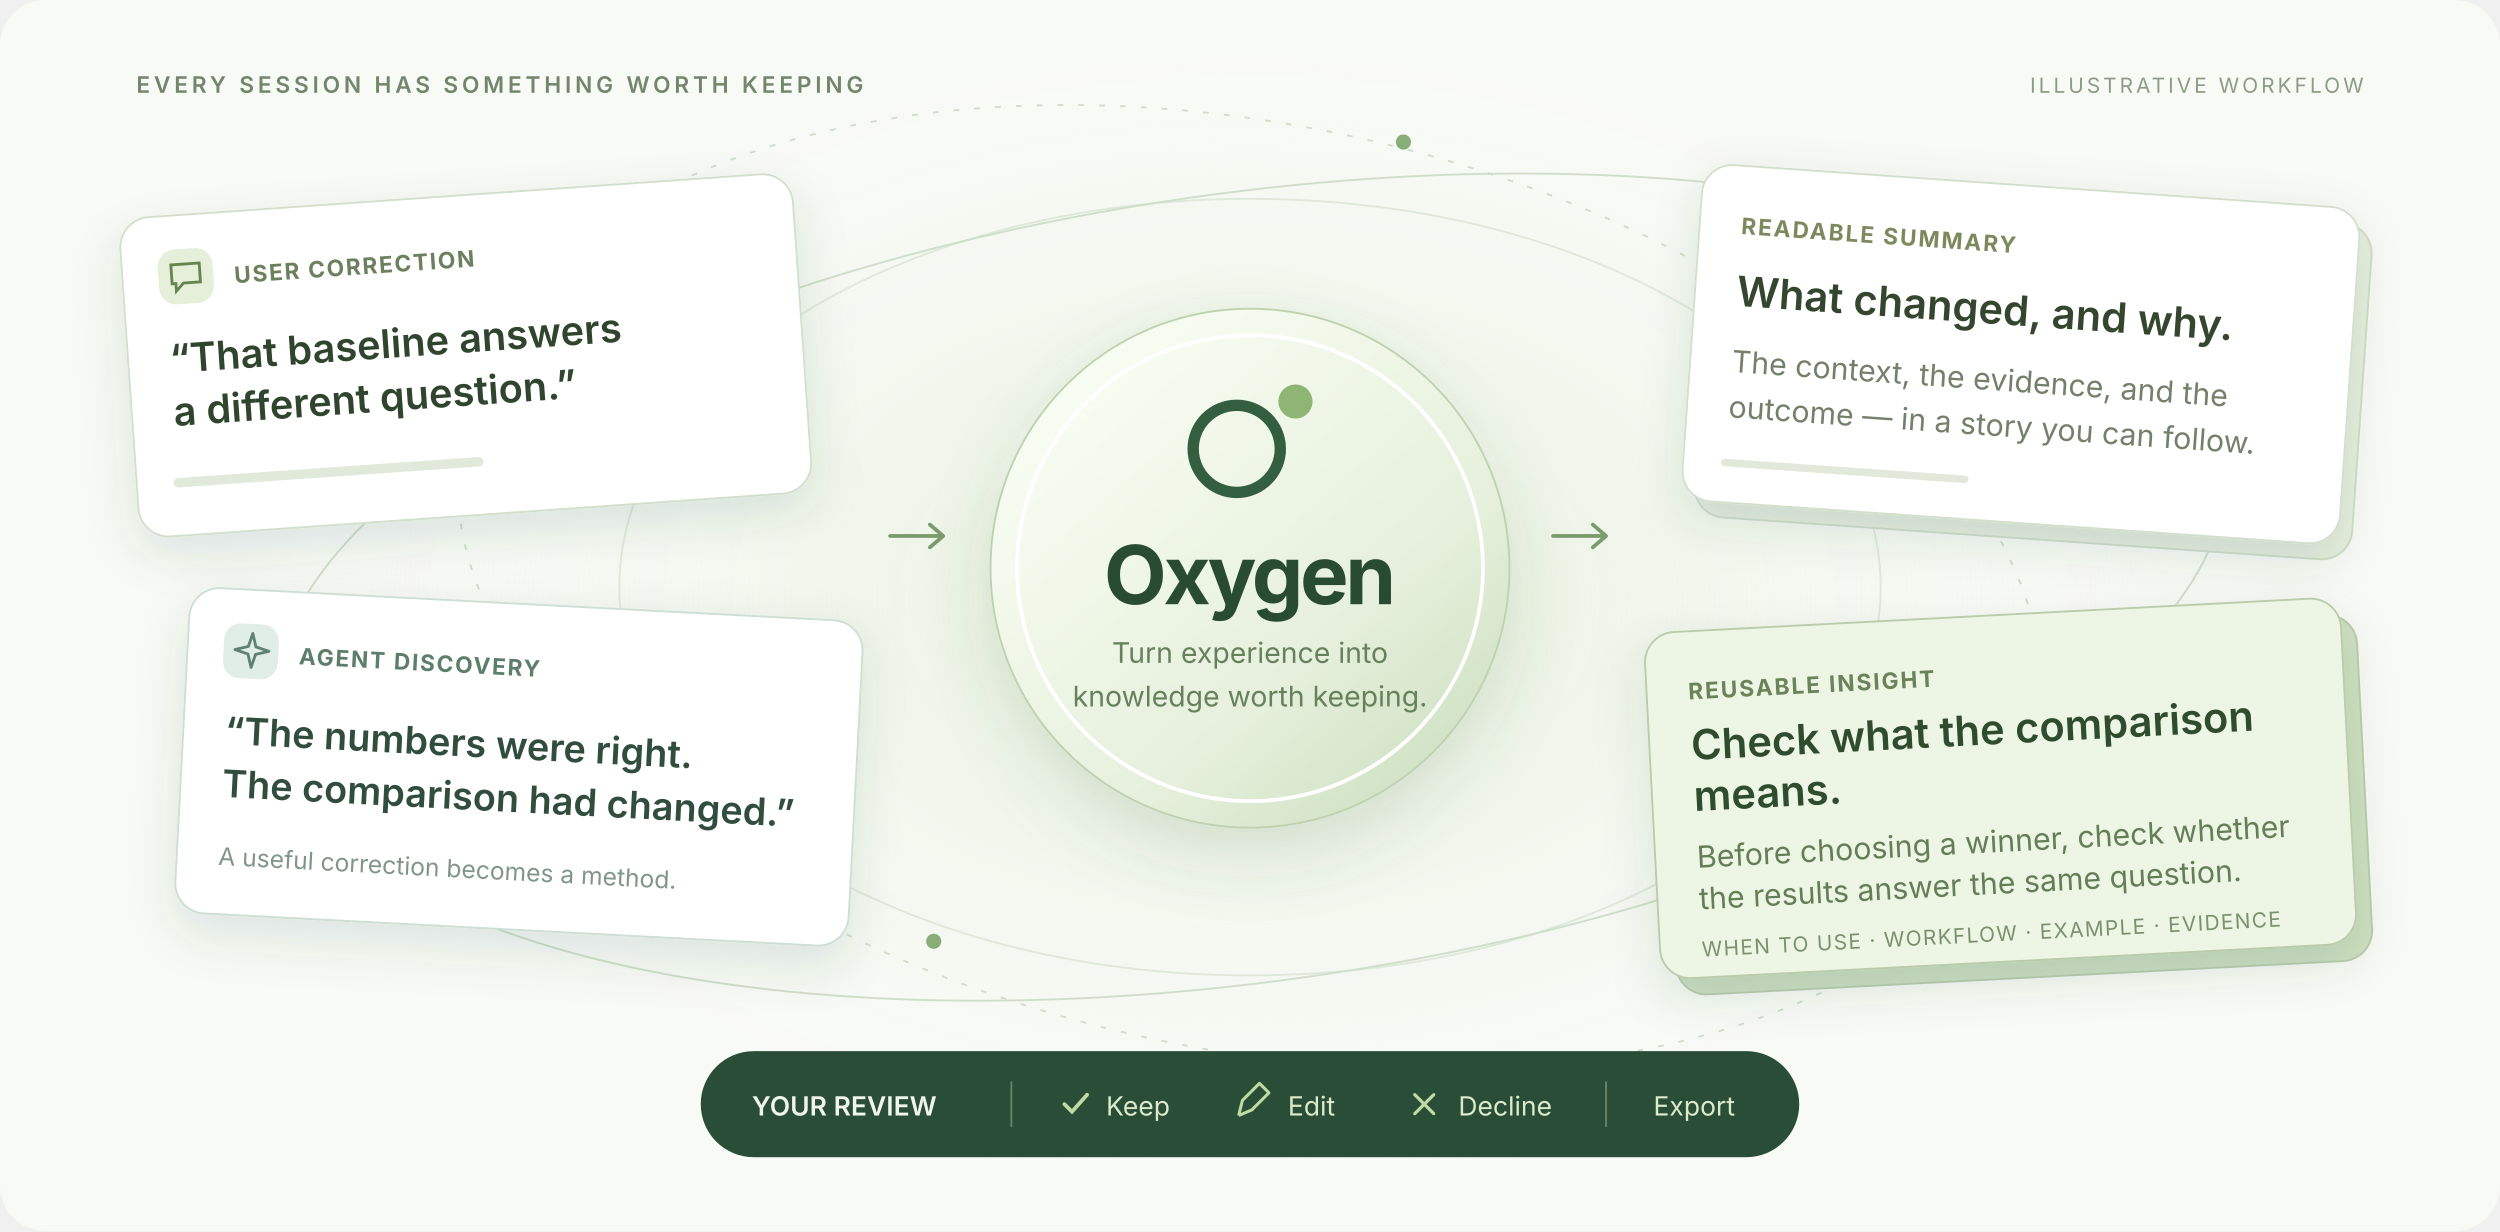
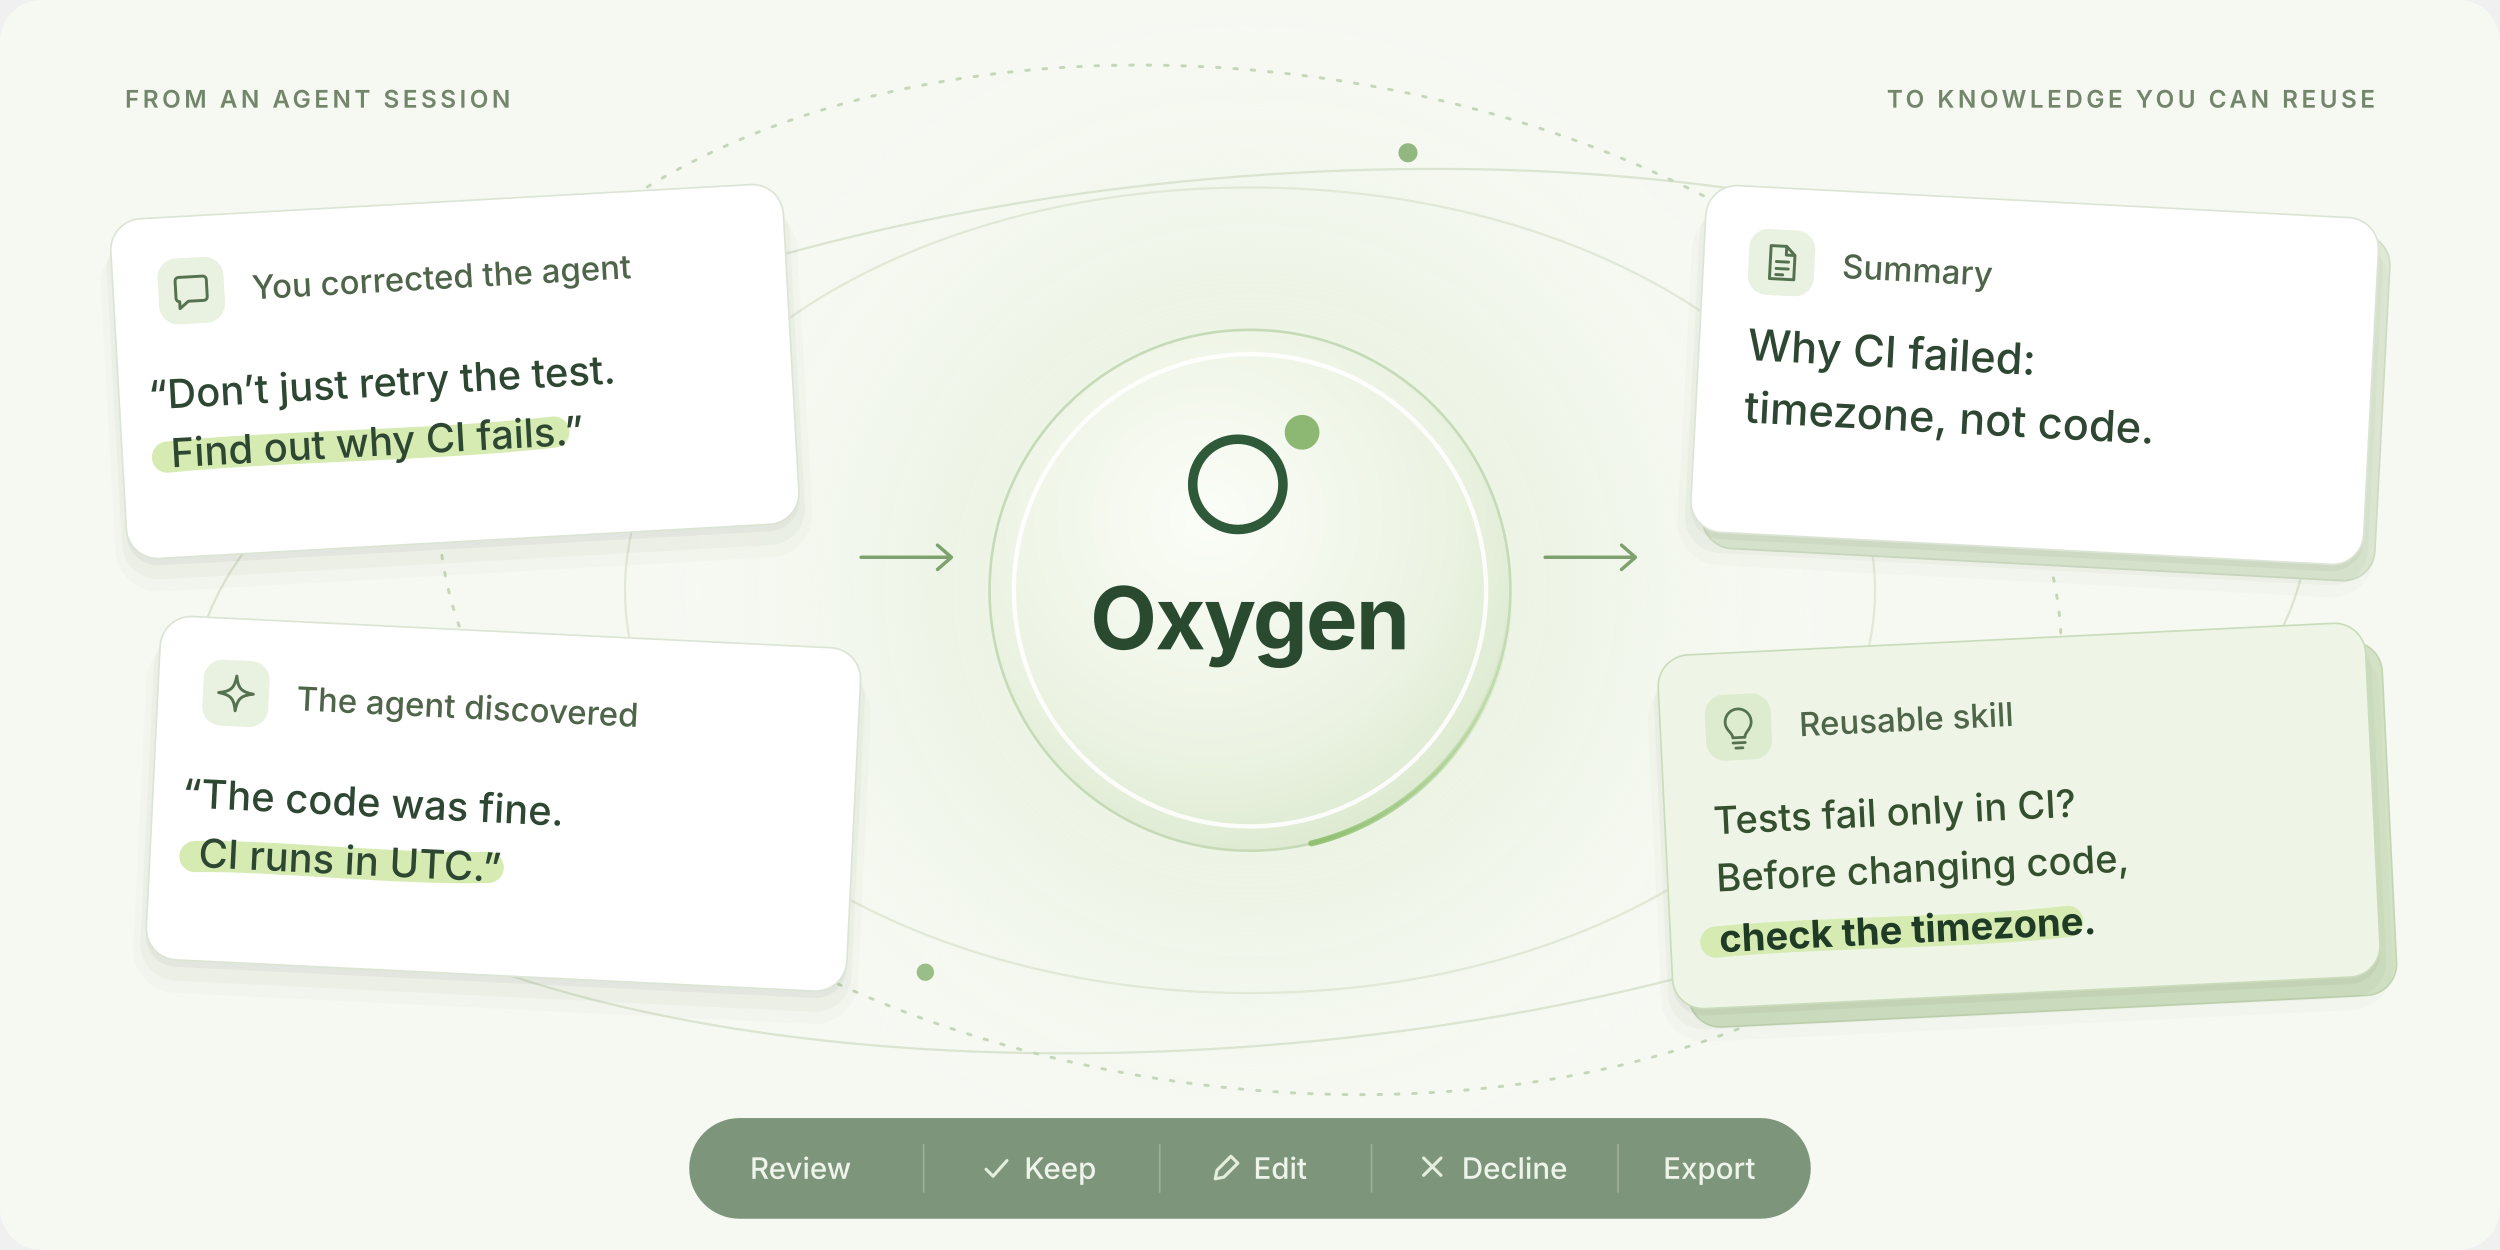
- <svg xmlns="http://www.w3.org/2000/svg" width="1320" height="650" viewBox="0 0 1320 650" fill="none" role="img" aria-labelledby="title desc">
+ <svg xmlns="http://www.w3.org/2000/svg" width="1440" height="720" viewBox="0 0 1440 720" fill="none" role="img" aria-labelledby="t d">
+   <style>
+ text{font-family:Inter,-apple-system,BlinkMacSystemFont,"Segoe UI",Roboto,Helvetica,Arial,sans-serif}
+ .lab{font-size:19px;font-weight:500;fill:#4F654A}
+ .cap{font-size:14px;font-weight:600;letter-spacing:2px;fill:#73866C}
+ .q{font-size:23px;font-weight:450;fill:#2E4732}
+ .sum{font-size:25px;font-weight:500;fill:#2E4732}
+ .nt{font-size:22px;font-weight:450;fill:#35502F}
+ .ntb{font-size:22px;font-weight:700;fill:#1F3B26}
+ .tk{font-weight:600;fill:#1F3B26}
+ .wm{font-size:50px;font-weight:700;letter-spacing:-1px;fill:#2A4A30}
+ .kw text{font-size:44px;font-weight:800;letter-spacing:-1.2px;fill:#F3F8EE}.kw .kds{fill:#1F3B26}
+ .bar text{font-size:17px;font-weight:500;fill:#EEF4EA}
+ .stp{font-size:15px;font-weight:700;fill:#F3FAEC}
+ .fb{transform-box:fill-box;transform-origin:center}
+ .ghost{opacity:.3}.ghost2{opacity:.13}
+ .tok,.stage,.burst,.kw,.sw,.fl,.cm,.slot,.nph,.cb,.sel,.kon,.rip,.stmp,.sr,.spk,.cur{opacity:0}
+ .flow{animation:flow 12s linear infinite}@keyframes flow{to{stroke-dashoffset:-120}}
+ .ants{animation:ants 12s linear infinite}@keyframes ants{to{stroke-dashoffset:-130}}
+ .halo{animation:br 6s ease-in-out infinite}
+ @keyframes br{0%,100%{transform:scale(1);opacity:.85}50%{transform:scale(1.05);opacity:1}}
+ .tw{animation:tw 6s ease-in-out infinite}.tw2{animation-delay:-3s}
+ @keyframes tw{0%,100%{opacity:1;transform:scale(1)}50%{opacity:.35;transform:scale(.6)}}
+ .rim{animation:spin 6s linear infinite}@keyframes spin{to{transform:rotate(360deg)}}
+ .an{animation:12s infinite cubic-bezier(.25,.8,.3,1)}
+ .inC{animation-name:inC}.inF{animation-name:inF}
+ @keyframes inC{0%{opacity:0;transform:translate(-150px,-95px) rotate(-11deg) scale(.82)}0.833%{opacity:1}4.167%{transform:translate(7px,4px) rotate(1.4deg) scale(1.015)}5.5%{transform:translate(-2px,-1px) rotate(-.4deg) scale(.997)}6.667%,30.5%{opacity:1;transform:translate(0,0) rotate(0deg) scale(1)}31.333%{transform:translate(-13px,-3px) rotate(-.7deg) scale(1)}35%,94.167%{opacity:1;transform:translate(0,0) rotate(0deg) scale(1);animation-timing-function:cubic-bezier(.5,0,.9,.5)}96.667%,100%{opacity:0;transform:translate(-90px,-14px) rotate(-5deg) scale(.92)}}
+ @keyframes inF{0%,1.25%{opacity:0;transform:translate(-160px,105px) rotate(11deg) scale(.82)}2.083%{opacity:1}5.417%{transform:translate(7px,-4px) rotate(-1.3deg) scale(1.015)}6.667%{transform:translate(-2px,1px) rotate(.4deg) scale(.997)}7.917%,30.5%{opacity:1;transform:translate(0,0) rotate(0deg) scale(1)}31.333%{transform:translate(-13px,4px) rotate(.7deg) scale(1)}35%,94.667%{opacity:1;transform:translate(0,0) rotate(0deg) scale(1);animation-timing-function:cubic-bezier(.5,0,.9,.5)}97.167%,100%{opacity:0;transform:translate(-90px,14px) rotate(5deg) scale(.92)}}
+ .w{animation:12s infinite linear}
+ @keyframes c1{0%,2.917%{fill-opacity:0;fill:#7FB35A}4.25%{fill-opacity:1;fill:#7FB35A}7.917%,97.5%{fill-opacity:1;fill:#2E4732}97.583%,100%{fill-opacity:0;fill:#2E4732}}
+ @keyframes c2{0%,3.583%{fill-opacity:0;fill:#7FB35A}4.917%{fill-opacity:1;fill:#7FB35A}8.583%,97.5%{fill-opacity:1;fill:#2E4732}97.583%,100%{fill-opacity:0;fill:#2E4732}}
+ @keyframes c3{0%,4.25%{fill-opacity:0;fill:#7FB35A}5.583%{fill-opacity:1;fill:#7FB35A}9.25%,97.5%{fill-opacity:1;fill:#2E4732}97.583%,100%{fill-opacity:0;fill:#2E4732}}
+ @keyframes c4{0%,5.167%{fill-opacity:0;fill:#7FB35A}6.5%{fill-opacity:1;fill:#7FB35A}10.167%,97.5%{fill-opacity:1;fill:#2E4732}97.583%,100%{fill-opacity:0;fill:#2E4732}}
+ @keyframes c5{0%,5.833%{fill-opacity:0;fill:#7FB35A}7.167%{fill-opacity:1;fill:#7FB35A}10.833%,97.5%{fill-opacity:1;fill:#2E4732}97.583%,100%{fill-opacity:0;fill:#2E4732}}
+ @keyframes c6{0%,6.5%{fill-opacity:0;fill:#7FB35A}7.833%{fill-opacity:1;fill:#7FB35A}11.5%,97.5%{fill-opacity:1;fill:#2E4732}97.583%,100%{fill-opacity:0;fill:#2E4732}}
+ .c1{animation-name:c1}.c2{animation-name:c2}.c3{animation-name:c3}.c4{animation-name:c4}.c5{animation-name:c5}.c6{animation-name:c6}
+ @keyframes f1{0%,5%{fill-opacity:0;fill:#7FB35A}6.333%{fill-opacity:1;fill:#7FB35A}10%,97.667%{fill-opacity:1;fill:#2E4732}97.75%,100%{fill-opacity:0;fill:#2E4732}}
+ @keyframes f2{0%,5.583%{fill-opacity:0;fill:#7FB35A}6.917%{fill-opacity:1;fill:#7FB35A}10.583%,97.667%{fill-opacity:1;fill:#2E4732}97.75%,100%{fill-opacity:0;fill:#2E4732}}
+ @keyframes f3{0%,6.167%{fill-opacity:0;fill:#7FB35A}7.5%{fill-opacity:1;fill:#7FB35A}11.167%,97.667%{fill-opacity:1;fill:#2E4732}97.75%,100%{fill-opacity:0;fill:#2E4732}}
+ @keyframes f4{0%,6.75%{fill-opacity:0;fill:#7FB35A}8.083%{fill-opacity:1;fill:#7FB35A}11.75%,97.667%{fill-opacity:1;fill:#2E4732}97.75%,100%{fill-opacity:0;fill:#2E4732}}
+ @keyframes f5{0%,7.75%{fill-opacity:0;fill:#7FB35A}9.083%{fill-opacity:1;fill:#7FB35A}12.75%,97.667%{fill-opacity:1;fill:#2E4732}97.75%,100%{fill-opacity:0;fill:#2E4732}}
+ @keyframes f6{0%,8.333%{fill-opacity:0;fill:#7FB35A}9.667%{fill-opacity:1;fill:#7FB35A}13.333%,97.667%{fill-opacity:1;fill:#2E4732}97.75%,100%{fill-opacity:0;fill:#2E4732}}
+ @keyframes f7{0%,8.917%{fill-opacity:0;fill:#7FB35A}10.25%{fill-opacity:1;fill:#7FB35A}13.917%,97.667%{fill-opacity:1;fill:#2E4732}97.75%,100%{fill-opacity:0;fill:#2E4732}}
+ @keyframes f8{0%,9.5%{fill-opacity:0;fill:#7FB35A}10.833%{fill-opacity:1;fill:#7FB35A}14.5%,97.667%{fill-opacity:1;fill:#2E4732}97.75%,100%{fill-opacity:0;fill:#2E4732}}
+ .f1{animation-name:f1}.f2{animation-name:f2}.f3{animation-name:f3}.f4{animation-name:f4}.f5{animation-name:f5}.f6{animation-name:f6}.f7{animation-name:f7}.f8{animation-name:f8}
+ .rC1{animation-name:rC1}.rC2{animation-name:rC2}.rF1{animation-name:rF1}.rF2{animation-name:rF2}
+ @keyframes rC1{0%,2.5%{transform:translateY(10px)}6.667%,100%{transform:translateY(0)}}
+ @keyframes rC2{0%,4.583%{transform:translateY(10px);opacity:1}8.75%{transform:translateY(0)}16.667%{opacity:1}17.25%,32.083%{opacity:0}35%,100%{transform:translateY(0);opacity:1}}
+ @keyframes rF1{0%,4.583%{transform:translateY(10px)}9.167%,100%{transform:translateY(0)}}
+ @keyframes rF2{0%,7.083%{transform:translateY(10px);opacity:1}11.25%{transform:translateY(0)}17.5%{opacity:1}18.083%,32.5%{opacity:0}35.417%,100%{transform:translateY(0);opacity:1}}
+ .mC{stroke-dasharray:224 260;animation:mC 12s infinite cubic-bezier(.6,0,.3,1)}
+ .mF{stroke-dasharray:171 200;animation:mF 12s infinite cubic-bezier(.6,0,.3,1)}
+ @keyframes mC{0%,9.583%{stroke-dashoffset:225}12.5%,97.5%{stroke-dashoffset:0}97.583%,100%{stroke-dashoffset:225}}
+ @keyframes mF{0%,12.083%{stroke-dashoffset:172}15.417%,97.667%{stroke-dashoffset:0}97.75%,100%{stroke-dashoffset:172}}
+ .t1x{animation:t1x 12s infinite}
+ @keyframes t1x{0%,16.5%{opacity:0;transform:translateX(0)}16.917%{opacity:1;transform:translateX(0)}19%{transform:translateX(0);animation-timing-function:cubic-bezier(.35,0,.45,1)}25.5%{opacity:1}27%{opacity:0}27.667%,100%{opacity:0;transform:translateX(515px)}}
+ .t1y{animation:t1y 12s infinite}
+ @keyframes t1y{0%,16.917%{transform:translateY(0);animation-timing-function:ease-out}19%{transform:translateY(-4px);animation-timing-function:cubic-bezier(.65,0,.85,.55)}27.667%,100%{transform:translateY(114px)}}
+ .t1s{animation:t1s 12s infinite ease-in-out}
+ @keyframes t1s{0%,16.917%{transform:scale(1) rotate(0deg)}19%{transform:scale(1.14) rotate(-3deg)}23.333%{transform:scale(1.5) rotate(2deg)}27.667%,100%{transform:scale(.4) rotate(8deg)}}
+ .t2x{animation:t2x 12s infinite}
+ @keyframes t2x{0%,17.333%{opacity:0;transform:translateX(0)}17.75%{opacity:1;transform:translateX(0)}19.833%{transform:translateX(0);animation-timing-function:cubic-bezier(.35,0,.45,1)}26%{opacity:1}27.5%{opacity:0}28.333%,100%{opacity:0;transform:translateX(514px)}}
+ .t2y{animation:t2y 12s infinite}
+ @keyframes t2y{0%,17.75%{transform:translateY(0);animation-timing-function:ease-out}19.833%{transform:translateY(-4px);animation-timing-function:cubic-bezier(.65,0,.85,.55)}28.333%,100%{transform:translateY(-183px)}}
+ .t2s{animation:t2s 12s infinite ease-in-out}
+ @keyframes t2s{0%,17.75%{transform:scale(1) rotate(0deg)}19.833%{transform:scale(1.12) rotate(3deg)}24.167%{transform:scale(1.34) rotate(-3deg)}28.333%,100%{transform:scale(.4) rotate(-10deg)}}
+ .ghost g{animation-delay:-11.94s!important}.ghost2 g{animation-delay:-11.88s!important}
+ .al{animation:al 12s infinite ease-out}
+ @keyframes al{0%,19.167%{transform:translateX(0)}21.25%{transform:translateX(12px)}24.583%,100%{transform:translateX(0)}}
+ .brand{transform-box:view-box;transform-origin:720px 312px;animation:brand 12s infinite}
+ @keyframes brand{0%,22.5%{transform:translate(0,0) scale(1);animation-timing-function:cubic-bezier(.5,0,.2,1)}25%,49.583%{transform:translate(0,-76px) scale(.36);animation-timing-function:cubic-bezier(.3,0,.3,1)}52%{transform:translate(0,3px) scale(1.06);animation-timing-function:ease-in-out}53.333%,100%{transform:translate(0,0) scale(1)}}
+ .wm{animation:bf 12s infinite}.ring{animation:bs 12s infinite}
+ @keyframes bf{0%,28%{fill:#2A4A30}28.833%,49.417%{fill:#DDEFC4}50%,100%{fill:#2A4A30}}
+ @keyframes bs{0%,28%{stroke:#2F5A3A}28.833%,49.417%{stroke:#DDEFC4}50%,100%{stroke:#2F5A3A}}
+ .dw{transform-origin:713px 279px;animation:dw 12s infinite cubic-bezier(.6,0,.3,1)}
+ @keyframes dw{0%,22.5%{transform:rotate(0deg)}26.667%,50%{transform:rotate(360deg)}55%,100%{transform:rotate(720deg)}}
+ .gl{animation:gl 12s infinite cubic-bezier(.45,0,.3,1)}
+ @keyframes gl{0%,52.333%{transform:translateX(0)}57.083%,100%{transform:translateX(300px)}}
+ .cb{animation:cb 12s infinite ease-out}
+ @keyframes cb{0%,26.167%{opacity:0;transform:scale(.1)}27.083%{opacity:.95;transform:scale(.3)}30.167%,100%{opacity:0;transform:scale(1)}}
+ .stage{animation:stage 12s infinite}
+ @keyframes stage{0%,27.667%{opacity:1;transform:scale(0);animation-timing-function:cubic-bezier(.2,.7,.3,1)}29.333%{transform:scale(1.03)}30%,48.5%{transform:scale(1);animation-timing-function:cubic-bezier(.6,0,.9,.4)}50.167%,100%{opacity:1;transform:scale(0)}}
+ .op{transform-box:view-box;transform-origin:720px 340px;animation:op 12s infinite ease-out}
+ @keyframes op{0%,30.5%{transform:scale(1)}31.333%{transform:scale(1.06)}32.917%{transform:scale(.975)}34.167%{transform:scale(1.012)}35.417%,40.333%{transform:scale(1)}41%{transform:scale(1.035)}42.5%,49.833%{transform:scale(1)}50.667%{transform:scale(1.03)}52.5%,100%{transform:scale(1)}}
+ .kw{transform-box:view-box;transform-origin:720px 340px;animation:kw 12s infinite}
+ @keyframes kw{0%,29%{opacity:0;transform:scale(1.9)}29.167%{opacity:1;transform:scale(1.9);animation-timing-function:cubic-bezier(.6,0,.9,.6)}30.667%{transform:scale(.95);animation-timing-function:ease-out}31.667%{transform:scale(1)}47%{opacity:1;transform:scale(1);animation-timing-function:ease-in}48.167%,100%{opacity:0;transform:scale(.55)}}
+ .burst{animation:burst 12s infinite cubic-bezier(.1,.7,.3,1)}
+ @keyframes burst{0%,30.5%{opacity:0;transform:scale(.9)}30.833%{opacity:1;transform:scale(.95)}35.417%,100%{opacity:0;transform:scale(1.65)}}
+ .sw{animation:sw 12s infinite cubic-bezier(.1,.6,.3,1)}.sw2{animation-delay:-11.85s}
+ @keyframes sw{0%,30.5%{opacity:0;transform:scale(1)}30.833%{opacity:.85;transform:scale(1.02)}37.5%{opacity:0;transform:scale(2.6)}40.667%{opacity:0;transform:scale(1)}41%{opacity:.5;transform:scale(1.02)}46.667%,100%{opacity:0;transform:scale(2)}}
+ .fl{animation:fl 12s infinite ease-out}
+ @keyframes fl{0%,30.333%{opacity:0}31%{opacity:.95}37.083%,100%{opacity:0}}
+ .cm{animation:cm 12s infinite linear}.cmh{animation-name:cmh}.cm2{animation-name:cm2}
+ @keyframes cm{0%,30.667%{opacity:0;stroke-dashoffset:0}31.25%,37.5%{opacity:1}40.833%,100%{opacity:0;stroke-dashoffset:-2032}}
+ @keyframes cmh{0%,30.667%{opacity:0;stroke-dashoffset:-367}31.25%,37.5%{opacity:1}40.833%,100%{opacity:0;stroke-dashoffset:-2399}}
+ @keyframes cm2{0%,30.833%{opacity:0;stroke-dashoffset:0}31.5%,37.5%{opacity:.9}40.833%,100%{opacity:0;stroke-dashoffset:1129}}
+ .kst{stroke-dasharray:217 240;animation:kst 12s infinite ease-out}
+ @keyframes kst{0%,35.417%{stroke-dashoffset:218}37.333%,100%{stroke-dashoffset:0}}
+ .kdt{animation:kdt 12s infinite}
+ @keyframes kdt{0%,35.833%{fill:#F3F8EE}37.333%,100%{fill:#8FA889}}
+ .kd{transform-box:view-box;transform-origin:720px 314px;animation:kd 12s infinite ease-in}
+ @keyframes kd{0%,38.333%{opacity:1;transform:scaleY(1)}39.333%{opacity:.4;transform:scaleY(0)}39.583%,100%{opacity:0;transform:scaleY(0)}}
+ .ks{transform-box:view-box;transform-origin:720px 314px;animation:ks 12s infinite ease-out}
+ @keyframes ks{0%,39.5%{transform:scaleY(0)}40.5%{transform:scaleY(1.18)}41.25%,100%{transform:scaleY(1)}}
+ .ar{animation:ar 12s infinite ease-out}
+ @keyframes ar{0%,41.25%{transform:translateX(0)}42.667%{transform:translateX(12px)}44.583%{transform:translateX(0)}46.25%{transform:translateX(12px)}48.75%,100%{transform:translateX(0)}}
+ .slS{animation:slS 12s infinite cubic-bezier(.25,.8,.3,1)}.slN{animation:slN 12s infinite cubic-bezier(.25,.8,.3,1)}
+ @keyframes slS{0%,30.5%{opacity:1;transform:translate(0,0)}31.333%{transform:translate(13px,-2px)}35%{transform:translate(0,0)}44.167%{opacity:1}45.833%,96.833%{opacity:0}99.333%,100%{opacity:1;transform:translate(0,0)}}
+ @keyframes slN{0%,30.5%{opacity:1;transform:translate(0,0)}31.333%{transform:translate(13px,3px)}35%{transform:translate(0,0)}45.833%{opacity:1}47.917%,97.167%{opacity:0}99.667%,100%{opacity:1;transform:translate(0,0)}}
+ .sF{animation-name:sF}.nF{animation-name:nF}
+ @keyframes sF{0%,41.5%{opacity:0;transform:translate(-306px,130px) rotate(-10deg) scale(.15)}42.333%{opacity:1}45.833%{transform:translate(8px,-3px) rotate(1.2deg) scale(1.02)}47.083%{transform:translate(-2px,1px) rotate(-.3deg) scale(.997)}48.333%,94.333%{opacity:1;transform:translate(0,0) rotate(0deg) scale(1);animation-timing-function:cubic-bezier(.5,0,.9,.5)}96.833%,100%{opacity:0;transform:translate(0,0) rotate(0deg) scale(.9)}}
+ @keyframes nF{0%,43.167%{opacity:0;transform:translate(-297px,-135px) rotate(10deg) scale(.15)}44%{opacity:1}47.5%{transform:translate(8px,3px) rotate(-1.2deg) scale(1.02)}48.75%{transform:translate(-2px,-1px) rotate(.3deg) scale(.997)}50%,53.667%{opacity:1;transform:translate(0,0) rotate(0deg) scale(1)}54.333%{transform:translate(0,6px) rotate(0deg) scale(.99)}56%,70.333%{transform:translate(0,0) rotate(0deg) scale(1)}70.833%{transform:translate(0,5px) rotate(.6deg) scale(.995)}72.167%,94.833%{opacity:1;transform:translate(0,0) rotate(0deg) scale(1);animation-timing-function:cubic-bezier(.5,0,.9,.5)}97.333%,100%{opacity:0;transform:translate(0,0) rotate(0deg) scale(.9)}}
+ .stk{animation:12s infinite cubic-bezier(.3,.7,.3,1.4)}.stS{animation-name:stS}.stN{animation-name:stN}
+ @keyframes stS{0%,45.417%{transform:translate(-7px,-9px)}48.75%,100%{transform:translate(0,0)}}
+ @keyframes stN{0%,47.917%{transform:translate(-9px,-11px)}51.25%,100%{transform:translate(0,0)}}
+ @keyframes s1{0%,45%{fill-opacity:0;fill:#7FB35A}46.333%{fill-opacity:1;fill:#7FB35A}50%,97.667%{fill-opacity:1;fill:#2E4732}97.75%,100%{fill-opacity:0;fill:#2E4732}}
+ @keyframes s2{0%,45.667%{fill-opacity:0;fill:#7FB35A}47%{fill-opacity:1;fill:#7FB35A}50.667%,97.667%{fill-opacity:1;fill:#2E4732}97.75%,100%{fill-opacity:0;fill:#2E4732}}
+ @keyframes s3{0%,46.333%{fill-opacity:0;fill:#7FB35A}47.667%{fill-opacity:1;fill:#7FB35A}51.333%,97.667%{fill-opacity:1;fill:#2E4732}97.75%,100%{fill-opacity:0;fill:#2E4732}}
+ @keyframes s4{0%,47%{fill-opacity:0;fill:#7FB35A}48.333%{fill-opacity:1;fill:#7FB35A}52%,97.667%{fill-opacity:1;fill:#2E4732}97.75%,100%{fill-opacity:0;fill:#2E4732}}
+ .s1{animation-name:s1}.s2{animation-name:s2}.s3{animation-name:s3}.s4{animation-name:s4}
+ @keyframes n1{0%,46.833%{fill-opacity:0;fill:#7FB35A}48.167%{fill-opacity:1;fill:#7FB35A}51.833%,98.083%{fill-opacity:1;fill:#35502F}98.167%,100%{fill-opacity:0;fill:#35502F}}
+ @keyframes n2{0%,47.917%{fill-opacity:0;fill:#7FB35A}49.25%{fill-opacity:1;fill:#7FB35A}52.917%,98.083%{fill-opacity:1;fill:#35502F}98.167%,100%{fill-opacity:0;fill:#35502F}}
+ .n1{animation-name:n1}.n2{animation-name:n2}
+ .nph{animation:nph 12s infinite}
+ @keyframes nph{0%,46.667%{opacity:0}47.917%,53.5%{opacity:1}53.833%,100%{opacity:0}}
+ .nl3{animation:nl3 12s infinite}
+ @keyframes nl3{0%,53.667%{opacity:0}53.833%,100%{opacity:1}}
+ .t3x{animation:t3x 12s infinite}
+ @keyframes t3x{0%,47.833%{opacity:0;transform:translateX(-355px)}48.167%{opacity:1;transform:translateX(-355px);animation-timing-function:cubic-bezier(.35,.15,.3,1)}53.667%{opacity:1;transform:translateX(0)}53.917%,100%{opacity:0;transform:translateX(0)}}
+ .t3y{animation:t3y 12s infinite}
+ @keyframes t3y{0%,48.167%{transform:translateY(-215px);animation-timing-function:cubic-bezier(.25,.55,.25,1)}53.667%,100%{transform:translateY(0)}}
+ .t3s{animation:t3s 12s infinite ease-in-out}
+ @keyframes t3s{0%,48.167%{transform:scale(.9) rotate(-6deg)}50%{transform:scale(1.3) rotate(3deg)}52.333%{transform:scale(1.02) rotate(0deg)}53.667%,100%{transform:scale(1) rotate(0deg)}}
+ .cur{animation:cur 12s infinite cubic-bezier(.45,0,.25,1)}
+ @keyframes cur{0%,56.667%{opacity:0;transform:translate(560px,722px) scale(1)}57.917%{opacity:1}59.583%{transform:translate(462px,682px) scale(1)}62.917%{transform:translate(598px,682px) scale(1)}63.333%{transform:translate(598px,682px) scale(.8)}64.167%,72.5%{opacity:1;transform:translate(598px,682px) scale(1)}75.833%,100%{opacity:0;transform:translate(650px,714px) scale(1)}}
+ .sel{animation:sel 12s infinite cubic-bezier(.45,0,.25,1)}
+ @keyframes sel{0%,59.167%{opacity:0;transform:translateX(-141px)}59.75%{opacity:1;transform:translateX(-141px)}62.917%{opacity:1;transform:translateX(0)}64.583%,100%{opacity:0;transform:translateX(0)}}
+ .kon{transform-box:view-box;transform-origin:601px 673px;animation:kon 12s infinite cubic-bezier(.3,.7,.3,1.2)}
+ @keyframes kon{0%,63.333%{opacity:0;transform:scale(.6)}64.333%{opacity:1;transform:scale(1.07)}65.417%,92.917%{opacity:1;transform:scale(1)}95%,100%{opacity:0;transform:scale(1)}}
+ .rip{animation:rip 12s infinite ease-out}
+ @keyframes rip{0%,63.333%{opacity:0;transform:scale(.3)}63.667%{opacity:.5;transform:scale(.4)}68.333%,100%{opacity:0;transform:scale(2.8)}}
+ .spk{animation:spk 12s infinite}
+ @keyframes spk{0%,64.167%{opacity:0}64.5%,69.167%{opacity:1}70.333%,100%{opacity:0}}
+ .spt{stroke-dasharray:90 900;animation:spt 12s infinite}
+ @keyframes spt{0%,64.333%{stroke-dashoffset:89;animation-timing-function:cubic-bezier(.5,0,.4,1)}70%,100%{stroke-dashoffset:-668}}
+ .sph{stroke-dasharray:1 900;animation:sph 12s infinite}
+ @keyframes sph{0%,64.333%{stroke-dashoffset:0;animation-timing-function:cubic-bezier(.5,0,.4,1)}70%,100%{stroke-dashoffset:-757}}
+ .stmp{animation:stmp 12s infinite}
+ @keyframes stmp{0%,69%{opacity:0;transform:scale(2.3) rotate(-16deg);animation-timing-function:cubic-bezier(.6,0,.9,.5)}70.417%{opacity:1;transform:scale(.9) rotate(2deg);animation-timing-function:ease-out}71.5%{transform:scale(1.05) rotate(-1deg)}72.5%,92.917%{opacity:1;transform:scale(1) rotate(0deg)}95%,100%{opacity:0;transform:scale(1) rotate(0deg)}}
+ .sr{animation:sr 12s infinite ease-out}
+ @keyframes sr{0%,70.25%{opacity:0;transform:scale(1)}70.5%{opacity:.85;transform:scale(1)}75.833%,100%{opacity:0;transform:scale(1.9)}}
+ @media (prefers-reduced-motion:reduce){*{animation:none!important}}
+ </style>
  <defs>
-     <radialGradient id="halo">
-       <stop stop-color="#DCECCD" stop-opacity=".8" />
-       <stop offset="1" stop-color="#F8FAF6" stop-opacity="0" />
+     <radialGradient id="glow">
+       <stop stop-color="#E2EED5" />
+       <stop offset=".55" stop-color="#EBF3E3" stop-opacity=".7" />
+       <stop offset="1" stop-color="#F6F9F2" stop-opacity="0" />
    </radialGradient>
-     <linearGradient id="orb" x1="540" y1="180" x2="770" y2="440" gradientUnits="userSpaceOnUse">
-       <stop stop-color="#FBFFF6" />
-       <stop offset=".65" stop-color="#E6F0DC" />
-       <stop offset="1" stop-color="#C8DDBC" />
+     <radialGradient id="flash">
+       <stop offset=".45" stop-color="#CFE7AE" stop-opacity=".9" />
+       <stop offset="1" stop-color="#E4F1D2" stop-opacity="0" />
+     </radialGradient>
+     <radialGradient id="dark" cx=".4" cy=".35" r=".75">
+       <stop stop-color="#33603C" />
+       <stop offset="1" stop-color="#1B3521" />
+     </radialGradient>
+     <radialGradient id="orbG" cx=".42" cy=".36" r=".72">
+       <stop stop-color="#FBFDF7" />
+       <stop offset=".62" stop-color="#ECF3E3" />
+       <stop offset="1" stop-color="#D9E8CC" />
+     </radialGradient>
+     <radialGradient id="bloom">
+       <stop stop-color="#fff" />
+       <stop offset=".35" stop-color="#EAF7D6" stop-opacity=".85" />
+       <stop offset=".7" stop-color="#B9DE92" stop-opacity=".35" />
+       <stop offset="1" stop-color="#B9DE92" stop-opacity="0" />
+     </radialGradient>
+     <linearGradient id="rimG" x1="870" y1="340" x2="760" y2="482" gradientUnits="userSpaceOnUse">
+       <stop stop-color="#B9DC97" stop-opacity="0" />
+       <stop offset="1" stop-color="#7DB65A" />
    </linearGradient>
-     <filter id="shadow" x="-30%" y="-30%" width="170%" height="180%">
-       <feDropShadow dx="0" dy="10" stdDeviation="13" flood-color="#24472D" flood-opacity=".12" />
-     </filter>
-     <filter id="soft" x="-40%" y="-40%" width="180%" height="200%">
-       <feDropShadow dx="0" dy="14" stdDeviation="18" flood-color="#44633C" flood-opacity=".16" />
-     </filter>
+     <linearGradient id="glG">
+       <stop stop-color="#A9DC84" stop-opacity="0" />
+       <stop offset=".5" stop-color="#A9DC84" stop-opacity=".9" />
+       <stop offset="1" stop-color="#fff" stop-opacity="0" />
+     </linearGradient>
+     <clipPath id="oc">
+       <circle cx="720" cy="340" r="149" />
+     </clipPath>
+     <clipPath id="cB">
+       <rect x="397" y="644" width="646" height="58" rx="29" />
+     </clipPath>
+     <clipPath id="wmc">
+       <text x="720" y="374" text-anchor="middle" font-size="50" font-weight="700" letter-spacing="-1">Oxygen</text>
+     </clipPath>
+     <g id="k1">
+       <path d="M-168 40C-105 37-15 42 55 38" stroke="#1E3A25" stroke-opacity=".14" stroke-width="18" stroke-linecap="round" transform="translate(4 8)" />
+       <path d="M-168 40C-105 37-15 42 55 38" stroke="#CDE7A3" stroke-width="18" stroke-linecap="round" />
+       <text class="q tk" x="-166" y="46" textLength="217" lengthAdjust="spacingAndGlyphs">Find out why CI fails.”</text>
+     </g>
+     <path id="k1m" d="M-168 40C-105 37-15 42 55 38" stroke="#BFDF8F" stroke-width="18" stroke-linecap="round" />
+     <g id="k2">
+       <path d="M-176 39C-130 36-60 41-7 37" stroke="#1E3A25" stroke-opacity=".14" stroke-width="18" stroke-linecap="round" transform="translate(4 8)" />
+       <path d="M-176 39C-130 36-60 41-7 37" stroke="#CDE7A3" stroke-width="18" stroke-linecap="round" />
+       <text class="q tk" x="-174" y="45" textLength="163" lengthAdjust="spacingAndGlyphs">CI runs in UTC.”</text>
+     </g>
+     <path id="k2m" d="M-176 39C-130 36-60 41-7 37" stroke="#BFDF8F" stroke-width="18" stroke-linecap="round" />
+     <g id="k3">
+       <path d="M-178 64C-115 61-30 66 25 62" stroke="#1E3A25" stroke-opacity=".14" stroke-width="18" stroke-linecap="round" transform="translate(4 8)" />
+       <path d="M-178 64C-115 61-30 66 25 62" stroke="#CDE7A3" stroke-width="18" stroke-linecap="round" />
+       <text class="ntb" x="-176" y="70" textLength="196" lengthAdjust="spacingAndGlyphs">check the timezone.</text>
+     </g>
+     <path id="k3m" d="M-178 64C-115 61-30 66 25 62" stroke="#BFDF8F" stroke-width="18" stroke-linecap="round" />
  </defs>
-   <rect width="1320" height="650" rx="24" fill="#F8FAF6" />
-   <ellipse cx="660" cy="316" rx="490" ry="315" fill="url(#halo)" />
-   <g stroke="#CFDECA">
-     <ellipse cx="660" cy="310" rx="520" ry="208" transform="rotate(-8 660 310)" />
-     <ellipse cx="660" cy="310" rx="425" ry="244" transform="rotate(12 660 310)" stroke-dasharray="3 8" />
-     <ellipse cx="660" cy="310" rx="333" ry="205" stroke-opacity=".6" />
-   </g>
-   <g fill="#88AD77">
-     <circle cx="370" cy="117" r="6" />
-     <circle cx="1021" cy="463" r="7" />
-     <circle cx="741" cy="75" r="4" />
-     <circle cx="493" cy="497" r="4" />
-   </g>
-   <g font-family="Inter, Segoe UI, Arial, sans-serif">
-     <text x="72" y="49" font-size="12" font-weight="600" letter-spacing="2" fill="#73866C">EVERY SESSION HAS SOMETHING WORTH KEEPING</text>
-     <text x="1248" y="49" text-anchor="end" font-size="11" letter-spacing="1.6" fill="#8B9B84">ILLUSTRATIVE WORKFLOW</text>
-     <g filter="url(#soft)">
-       <circle cx="660" cy="300" r="137" fill="url(#orb)" stroke="#BED2B1" />
-       <circle cx="660" cy="300" r="123" stroke="#FFF" stroke-width="2" />
-     </g>
-     <g transform="translate(630 210)">
-       <circle cx="23" cy="27" r="23" stroke="#345E40" stroke-width="6" />
-       <circle cx="54" cy="2" r="9" fill="#8EB574" />
-     </g>
-     <text x="660" y="319" text-anchor="middle" font-size="43" font-weight="650" letter-spacing="-1.7" fill="#284B32">Oxygen</text>
-     <text x="660" y="350" text-anchor="middle" font-size="15" fill="#66815B">Turn experience into</text>
-     <text x="660" y="373" text-anchor="middle" font-size="15" fill="#66815B">knowledge worth keeping.</text>
-     <g transform="translate(68 103) rotate(-4 180 86)">
-       <rect width="356" height="169" rx="16" fill="white" stroke="#D3DFCD" filter="url(#shadow)" />
-       <rect x="19" y="18" width="29" height="29" rx="9" fill="#E5EFDA" />
-       <path d="M26 26h15v10h-9l-4 4v-4h-2z" stroke="#658450" stroke-width="1.5" />
-       <text x="59" y="38" font-size="12" font-weight="650" letter-spacing=".9" fill="#6C805D">USER CORRECTION</text>
-       <text x="22" y="83" font-size="21" font-weight="600" fill="#30452D">“That baseline answers</text>
-       <text x="22" y="111" font-size="21" font-weight="600" fill="#30452D">a different question.”</text>
-       <path d="M22 141H181" stroke="#E1E9DA" stroke-width="5" stroke-linecap="round" />
-     </g>
-     <g transform="translate(96 319) rotate(3 180 86)">
-       <rect width="356" height="172" rx="16" fill="white" stroke="#CDDED5" filter="url(#shadow)" />
-       <rect x="19" y="18" width="29" height="29" rx="9" fill="#E1EEE7" />
-       <path d="m34 23 2 7 7 2-7 2-2 7-2-7-7-2 7-2z" stroke="#608270" stroke-width="1.5" stroke-linejoin="round" />
-       <text x="59" y="38" font-size="12" font-weight="650" letter-spacing=".9" fill="#5D7E6B">AGENT DISCOVERY</text>
-       <text x="22" y="82" font-size="20" font-weight="600" fill="#304D3E">“The numbers were right.</text>
-       <text x="22" y="110" font-size="20" font-weight="600" fill="#304D3E">The comparison had changed.”</text>
-       <text x="22" y="146" font-size="13" fill="#82958A">A useful correction becomes a method.</text>
-     </g>
-     <g transform="translate(893 98) rotate(4 174 90)">
-       <rect x="7" y="8" width="348" height="178" rx="16" fill="#E6EDDF" stroke="#D0DDC7" />
-       <rect width="348" height="178" rx="16" fill="white" stroke="#D3DFCD" filter="url(#shadow)" />
-       <text x="22" y="36" font-size="12" font-weight="650" letter-spacing="1" fill="#7D895C">READABLE SUMMARY</text>
-       <text x="22" y="74" font-size="22" font-weight="600" fill="#34462E">What changed, and why.</text>
-       <text x="22" y="109" font-size="16" fill="#74806A">The context, the evidence, and the</text>
-       <text x="22" y="133" font-size="16" fill="#74806A">outcome — in a story you can follow.</text>
-       <path d="M22 157H149" stroke="#E3E9DA" stroke-width="4" stroke-linecap="round" />
-     </g>
-     <g transform="translate(872 325) rotate(-3 180 86)">
-       <rect x="8" y="9" width="368" height="183" rx="16" fill="#CFDFC2" stroke="#BBCDAE" />
-       <rect width="368" height="183" rx="16" fill="#EDF5E5" stroke="#BACCAC" filter="url(#shadow)" />
-       <text x="22" y="36" font-size="12" font-weight="650" letter-spacing="1" fill="#6B8358">REUSABLE INSIGHT</text>
-       <text x="22" y="68" font-size="22" font-weight="600" fill="#304C2F">Check what the comparison</text>
-       <text x="22" y="95" font-size="22" font-weight="600" fill="#304C2F">means.</text>
-       <text x="22" y="125" font-size="16" fill="#647E56">Before choosing a winner, check whether</text>
-       <text x="22" y="147" font-size="16" fill="#647E56">the results answer the same question.</text>
-       <text x="22" y="172" font-size="11" letter-spacing=".7" fill="#7B916E">WHEN TO USE · WORKFLOW · EXAMPLE · EVIDENCE</text>
-     </g>
-     <path d="M470 283h28m-7-6 7 6-7 6M820 283h28m-7-6 7 6-7 6" stroke="#7A9C6C" stroke-width="2" stroke-linecap="round" stroke-linejoin="round" />
-     <g transform="translate(370 555)">
-       <rect width="580" height="56" rx="28" fill="#294D36" />
-       <text x="27" y="34" font-size="14" font-weight="600" fill="#F0F6E9">YOUR REVIEW</text>
-       <path d="M164 16v24" stroke="#688463" />
-       <path d="m192 28 4 4 8-9" stroke="#BFDBA4" stroke-width="2" stroke-linecap="round" />
-       <text x="214" y="34" font-size="14" fill="#DCEBCC">Keep</text>
-       <path d="m284 34 2-8 9-9 5 5-9 9-7 3" stroke="#BFDBA4" stroke-width="1.6" stroke-linejoin="round" />
-       <text x="310" y="34" font-size="14" fill="#DCEBCC">Edit</text>
-       <path d="m377 23 10 10m0-10-10 10" stroke="#BFDBA4" stroke-width="1.7" stroke-linecap="round" />
-       <text x="400" y="34" font-size="14" fill="#DCEBCC">Decline</text>
-       <path d="M478 16v24" stroke="#688463" />
-       <text x="503" y="34" font-size="14" fill="#DCEBCC">Export</text>
-     </g>
-   </g>
+   <rect width="1440" height="720" rx="24" fill="#F6F9F2" />
+   <text class="cap" x="72" y="62">FROM AN AGENT SESSION</text>
+   <text class="cap" x="1368" y="62" text-anchor="end">TO KNOWLEDGE YOU CAN REUSE</text>
+   <circle class="halo fb" cx="720" cy="340" r="340" fill="url(#glow)" />
+   <g stroke-width="1.3">
+     <ellipse cx="720" cy="352" rx="610" ry="250" transform="rotate(-5 720 352)" stroke="#DAE4D1" />
+     <ellipse cx="720" cy="340" rx="360" ry="232" stroke="#E0E8D7" />
+     <ellipse class="flow" cx="720" cy="334" rx="470" ry="292" transform="rotate(8 720 334)" stroke="#C6D6BB" stroke-width="1.7" stroke-dasharray="2 8" stroke-linecap="round" />
+   </g>
+   <path class="cm" d="M720 102A610 250 0 1 1 720 602A610 250 0 1 1 720 102" transform="rotate(-5 720 352)" stroke="#B6D69B" stroke-width="3.5" stroke-linecap="round" stroke-dasharray="452 2370" />
+   <path class="cm cmh" d="M720 102A610 250 0 1 1 720 602A610 250 0 1 1 720 102" transform="rotate(-5 720 352)" stroke="#6E9E52" stroke-width="6" stroke-linecap="round" stroke-dasharray="85 2737" />
+   <path class="cm cm2" d="M720 572A360 232 0 1 1 720 108A360 232 0 1 1 720 572" stroke="#8DBB6A" stroke-width="3" stroke-linecap="round" stroke-dasharray="188 1694" />
+   <circle class="tw fb" cx="811" cy="88" r="5.5" fill="#93B781" />
+   <circle class="tw tw2 fb" cx="533" cy="560" r="5" fill="#9BBE88" />
+   <circle class="fl" cx="720" cy="340" r="250" fill="url(#flash)" />
+   <path class="burst fb" d="M876.5 381.9L893.9 386.6M834.6 454.6L847.3 467.3M761.9 496.5L766.6 513.9M678.1 496.5L673.4 513.9M605.4 454.6L592.7 467.3M563.5 381.9L546.1 386.6M563.5 298.1L546.1 293.4M605.4 225.4L592.7 212.7M678.1 183.5L673.4 166.1M761.9 183.5L766.6 166.1M834.6 225.4L847.3 212.7M876.5 298.1L893.9 293.4" stroke="#8FBC6E" stroke-width="3.5" stroke-linecap="round" />
+   <circle class="sw fb" cx="720" cy="340" r="150" stroke="#8FBC6E" stroke-width="3" />
+   <circle class="sw sw2 fb" cx="720" cy="340" r="150" stroke="#B5D69A" stroke-width="2" />
+   <g stroke="#7FA16E" stroke-width="2" stroke-linecap="round" stroke-linejoin="round">
+     <path class="al" d="M496 321H548M540 314L548 321L540 328" />
+     <path class="ar" d="M890 321H942M934 314L942 321L934 328" />
+   </g>
+   <g transform="translate(1172 216) rotate(3)">
+     <g class="slot slS">
+       <rect class="ants" x="-194" y="-100" width="388" height="200" rx="18" fill="#EFF5E8" fill-opacity=".7" stroke="#AFC6A0" stroke-width="1.6" stroke-dasharray="7 6" />
+       <rect x="-168" y="-76" width="38" height="38" rx="11" fill="#E4ECDA" />
+       <text class="lab" x="-114" y="-50" fill="#A2B596">Summary</text>
+       <rect x="-166" y="-12" width="170" height="13" rx="6.5" fill="#E2EBD8" />
+       <rect x="-166" y="24" width="220" height="13" rx="6.5" fill="#E2EBD8" />
+     </g>
+     <g class="an sF">
+       <rect class="stk stS" x="-187" y="-91" width="388" height="200" rx="18" fill="#DFE9D5" stroke="#D0DDC5" />
+       <g fill="#2F4F2A">
+         <rect x="-194" y="-96" width="388" height="200" rx="18" fill-opacity=".05" />
+         <rect x="-197" y="-92" width="394" height="204" rx="21" fill-opacity=".035" />
+         <rect x="-201" y="-87" width="402" height="206" rx="25" fill-opacity=".022" />
+       </g>
+       <rect x="-194" y="-100" width="388" height="200" rx="18" fill="#fff" stroke="#DCE5D5" />
+       <rect x="-168" y="-76" width="38" height="38" rx="11" fill="#E9F1E1" />
+       <path transform="translate(-149 -57)" d="M-6.5-9.5H2.5L7.5-4.5V9.5H-6.5ZM2.5-9.5V-4.5H7.5M-3-.5H4M-3 3.5H4M-3 7H1" stroke="#557250" stroke-width="1.7" stroke-linejoin="round" stroke-linecap="round" />
+       <text class="lab" x="-114" y="-50">Summary</text>
+       <text class="sum" x="-166" y="0">
+         <tspan class="w s1">Why CI</tspan>
+         <tspan class="w s2">failed:</tspan>
+       </text>
+       <text class="sum" x="-166" y="36">
+         <tspan class="w s3">timezone,</tspan>
+         <tspan class="w s4">not code.</tspan>
+       </text>
+     </g>
+   </g>
+   <g transform="translate(1163 470) rotate(-2.8)">
+     <g class="slot slN">
+       <rect class="ants" x="-204" y="-102" width="408" height="204" rx="18" fill="#EFF5E8" fill-opacity=".7" stroke="#AFC6A0" stroke-width="1.6" stroke-dasharray="7 6" />
+       <rect x="-178" y="-78" width="38" height="38" rx="11" fill="#E4ECDA" />
+       <text class="lab" x="-124" y="-52" fill="#A2B596">Reusable skill</text>
+       <rect x="-176" y="-16" width="210" height="13" rx="6.5" fill="#E2EBD8" />
+       <rect x="-176" y="17" width="225" height="13" rx="6.5" fill="#E2EBD8" />
+       <rect x="-176" y="52" width="196" height="13" rx="6.5" fill="#E2EBD8" />
+     </g>
+     <g class="an nF">
+       <rect class="stk stN" x="-195" y="-91" width="408" height="204" rx="18" fill="#D3E2C5" stroke="#C3D6B3" />
+       <g fill="#2F4F2A">
+         <rect x="-204" y="-98" width="408" height="204" rx="18" fill-opacity=".05" />
+         <rect x="-207" y="-94" width="414" height="208" rx="21" fill-opacity=".035" />
+         <rect x="-211" y="-89" width="422" height="210" rx="25" fill-opacity=".022" />
+       </g>
+       <rect x="-204" y="-102" width="408" height="204" rx="18" fill="#EEF5E6" stroke="#CADCBB" />
+       <rect x="-178" y="-78" width="38" height="38" rx="11" fill="#DDEBCF" />
+       <path transform="translate(-159 -59)" d="M-3.5 6C-3.5 3-7.5 1.5-7.5-3A7.5 7.5 0 0 1 7.5-3C7.5 1.5 3.5 3 3.5 6ZM-3.5 9H3.5M-2 12H2" stroke="#557250" stroke-width="1.6" stroke-linejoin="round" stroke-linecap="round" />
+       <text class="lab" x="-124" y="-52">Reusable skill</text>
+       <text class="nt w n1" x="-176" y="2">Tests fail only in CI?</text>
+       <text class="nt w n2" x="-176" y="35">Before changing code,</text>
+       <g class="nl3">
+         <path d="M-178 64C-115 61-30 66 25 62" stroke="#D5EBB1" stroke-width="18" stroke-linecap="round" />
+         <text class="ntb" x="-176" y="70" textLength="196" lengthAdjust="spacingAndGlyphs">check the timezone.</text>
+       </g>
+       <path class="nph" d="M-176 74H20" stroke="#96B583" stroke-width="2" stroke-dasharray="2 6" stroke-linecap="round" />
+       <g transform="translate(90 -80)">
+         <rect class="sr fb" width="88" height="32" rx="16" stroke="#6C9A5E" stroke-width="2" />
+         <g class="stmp fb">
+           <rect width="88" height="32" rx="16" fill="#2F5A3A" />
+           <path d="M17 16L21 20L29 11.5" stroke="#CDE7A3" stroke-width="2.4" stroke-linecap="round" stroke-linejoin="round" />
+           <text class="stp" x="37" y="21.5">Kept</text>
+         </g>
+       </g>
+     </g>
+   </g>
+   <g transform="translate(262 214) rotate(-3.2)">
+     <g class="an inC">
+       <g fill="#2F4F2A">
+         <rect x="-194" y="-94" width="388" height="196" rx="18" fill-opacity=".05" />
+         <rect x="-197" y="-90" width="394" height="200" rx="21" fill-opacity=".035" />
+         <rect x="-201" y="-85" width="402" height="202" rx="25" fill-opacity=".022" />
+       </g>
+       <rect x="-194" y="-98" width="388" height="196" rx="18" fill="#fff" stroke="#DCE5D5" />
+       <rect x="-168" y="-74" width="38" height="38" rx="11" fill="#E9F1E1" />
+       <path transform="translate(-149 -55)" d="M-7-8H7A2 2 0 0 1 9-6V4A2 2 0 0 1 7 6H-2L-7 10V6A2 2 0 0 1-9 4V-6A2 2 0 0 1-7-8Z" stroke="#557250" stroke-width="1.7" stroke-linejoin="round" stroke-linecap="round" />
+       <text class="lab" x="-114" y="-48">You corrected the agent</text>
+       <path class="mC" d="M-168 40C-105 37-15 42 55 38" stroke="#D5EBB1" stroke-width="18" stroke-linecap="round" />
+       <text class="q w rC1" x="-177" y="12">
+         <tspan class="w c1">“Don’t just</tspan>
+         <tspan class="w c2">retry</tspan>
+         <tspan class="w c3">the test.</tspan>
+       </text>
+       <text class="q w rC2" x="-166" y="46" textLength="217">
+         <tspan class="w c4">Find out</tspan>
+         <tspan class="w c5">why CI</tspan>
+         <tspan class="w c6">fails.”</tspan>
+       </text>
+     </g>
+   </g>
+   <g transform="translate(290 463) rotate(2.8)">
+     <g class="an inF">
+       <g fill="#2F4F2A">
+         <rect x="-202" y="-95" width="404" height="198" rx="18" fill-opacity=".05" />
+         <rect x="-205" y="-91" width="410" height="202" rx="21" fill-opacity=".035" />
+         <rect x="-209" y="-86" width="418" height="204" rx="25" fill-opacity=".022" />
+       </g>
+       <rect x="-202" y="-99" width="404" height="198" rx="18" fill="#fff" stroke="#DCE5D5" />
+       <rect x="-176" y="-75" width="38" height="38" rx="11" fill="#E9F1E1" />
+       <path transform="translate(-157 -56)" d="M0-10C1-3 3-1 10 0C3 1 1 3 0 10C-1 3-3 1-10 0C-3-1-1-3 0-10Z" stroke="#557250" stroke-width="1.7" stroke-linejoin="round" stroke-linecap="round" />
+       <text class="lab" x="-122" y="-48">The agent discovered</text>
+       <path class="mF" d="M-176 39C-130 36-60 41-7 37" stroke="#D5EBB1" stroke-width="18" stroke-linecap="round" />
+       <text class="q w rF1" x="-185" y="11">
+         <tspan class="w f1">“The</tspan>
+         <tspan class="w f2">code</tspan>
+         <tspan class="w f3">was</tspan>
+         <tspan class="w f4">fine.</tspan>
+       </text>
+       <text class="q w rF2" x="-174" y="45" textLength="163">
+         <tspan class="w f5">CI</tspan>
+         <tspan class="w f6">runs</tspan>
+         <tspan class="w f7">in</tspan>
+         <tspan class="w f8">UTC.”</tspan>
+       </text>
+     </g>
+   </g>
+   <g class="op">
+     <circle cx="720" cy="340" r="150" fill="url(#orbG)" stroke="#C6DAB8" stroke-width="1.5" />
+     <circle class="stage fb" cx="720" cy="340" r="150" fill="url(#dark)" />
+     <circle cx="720" cy="340" r="136" stroke="#fff" stroke-width="2.5" stroke-opacity=".9" />
+     <circle class="rim fb" cx="720" cy="340" r="150" stroke="url(#rimG)" stroke-width="3.5" stroke-linecap="round" stroke-dasharray="200 742.5" opacity=".75" />
+   </g>
+   <g class="brand">
+     <circle class="ring" cx="713" cy="279" r="26" stroke="#2F5A3A" stroke-width="5.5" />
+     <g class="dw">
+       <circle cx="750" cy="249" r="10" fill="#8DB874" />
+     </g>
+     <text class="wm" x="720" y="374" text-anchor="middle">Oxygen</text>
+     <g clip-path="url(#wmc)">
+       <path class="gl" d="M575 318h34l-28 74h-34z" fill="url(#glG)" />
+     </g>
+   </g>
+   <g clip-path="url(#oc)">
+     <g class="kw">
+       <g class="kd">
+         <text class="kdt" x="720" y="327" text-anchor="middle">forgotten</text>
+         <path class="kst" d="M612 316C660 311 760 315 828 308" stroke="#E07A5C" stroke-width="5" stroke-linecap="round" />
+       </g>
+       <g class="ks">
+         <rect x="612" y="291" width="216" height="46" rx="23" fill="#C9E89A" />
+         <text class="kds" x="720" y="328" text-anchor="middle">reusable</text>
+       </g>
+       <text x="720" y="378" text-anchor="middle">lesson</text>
+     </g>
+   </g>
+   <g transform="translate(262 214) rotate(-3.2)">
+     <g class="ghost2">
+       <g class="tok t1x">
+         <g class="t1y">
+           <g class="t1s fb">
+             <use href="#k1m" />
+           </g>
+         </g>
+       </g>
+     </g>
+     <g class="ghost">
+       <g class="tok t1x">
+         <g class="t1y">
+           <g class="t1s fb">
+             <use href="#k1m" />
+           </g>
+         </g>
+       </g>
+     </g>
+     <g class="tok t1x">
+       <g class="t1y">
+         <g class="t1s fb">
+           <use href="#k1" />
+         </g>
+       </g>
+     </g>
+   </g>
+   <g transform="translate(290 463) rotate(2.8)">
+     <g class="ghost2">
+       <g class="tok t2x">
+         <g class="t2y">
+           <g class="t2s fb">
+             <use href="#k2m" />
+           </g>
+         </g>
+       </g>
+     </g>
+     <g class="ghost">
+       <g class="tok t2x">
+         <g class="t2y">
+           <g class="t2s fb">
+             <use href="#k2m" />
+           </g>
+         </g>
+       </g>
+     </g>
+     <g class="tok t2x">
+       <g class="t2y">
+         <g class="t2s fb">
+           <use href="#k2" />
+         </g>
+       </g>
+     </g>
+   </g>
+   <g transform="translate(1163 470) rotate(-2.8)">
+     <g class="ghost2">
+       <g class="tok t3x">
+         <g class="t3y">
+           <g class="t3s fb">
+             <use href="#k3m" />
+           </g>
+         </g>
+       </g>
+     </g>
+     <g class="ghost">
+       <g class="tok t3x">
+         <g class="t3y">
+           <g class="t3s fb">
+             <use href="#k3m" />
+           </g>
+         </g>
+       </g>
+     </g>
+     <g class="tok t3x">
+       <g class="t3y">
+         <g class="t3s fb">
+           <use href="#k3" />
+         </g>
+       </g>
+     </g>
+   </g>
+   <circle class="cb fb" cx="720" cy="340" r="150" fill="url(#bloom)" />
+   <g class="bar">
+     <rect x="397" y="644" width="646" height="58" rx="29" fill="#7D957A" />
+     <g clip-path="url(#cB)">
+       <rect class="sel" x="552" y="652" width="98" height="42" rx="21" fill="#fff" fill-opacity=".24" />
+       <rect class="kon" x="552" y="652" width="98" height="42" rx="21" fill="#2F5236" />
+       <circle class="rip fb" cx="601" cy="673" r="30" fill="#fff" />
+     </g>
+     <text x="432" y="679" font-weight="600">Review</text>
+     <path d="M532 659V687M668 659V687M790 659V687M932 659V687" stroke="#fff" stroke-opacity=".24" />
+     <g stroke="#E3EEDD" stroke-width="1.8" stroke-linecap="round" stroke-linejoin="round">
+       <path d="M568 673.5L572 677.5L580 668.5" />
+       <path d="M700 679L701 674L709 666L713 670L705 678Z" />
+       <path d="M820 667L830 677M830 667L820 677" />
+     </g>
+     <text x="590" y="679">Keep</text>
+     <text x="722" y="679">Edit</text>
+     <text x="842" y="679">Decline</text>
+     <text x="958" y="679">Export</text>
+   </g>
+   <g class="spk" stroke-linecap="round">
+     <path class="spt" d="M601 650C760 560 1200 640 1290 412" stroke="#7DBB57" stroke-width="5" />
+     <path class="sph" d="M601 650C760 560 1200 640 1290 412" stroke="#CDEBA9" stroke-opacity=".55" stroke-width="24" />
+     <path class="sph" d="M601 650C760 560 1200 640 1290 412" stroke="#fff" stroke-width="8" />
+   </g>
+   <path class="cur" d="M0 0V19.5L4.8 15L8.2 22.4L11.3 21L8 13.8H14.4Z" fill="#1E3424" stroke="#fff" stroke-width="1.6" stroke-linejoin="round" />
</svg>
